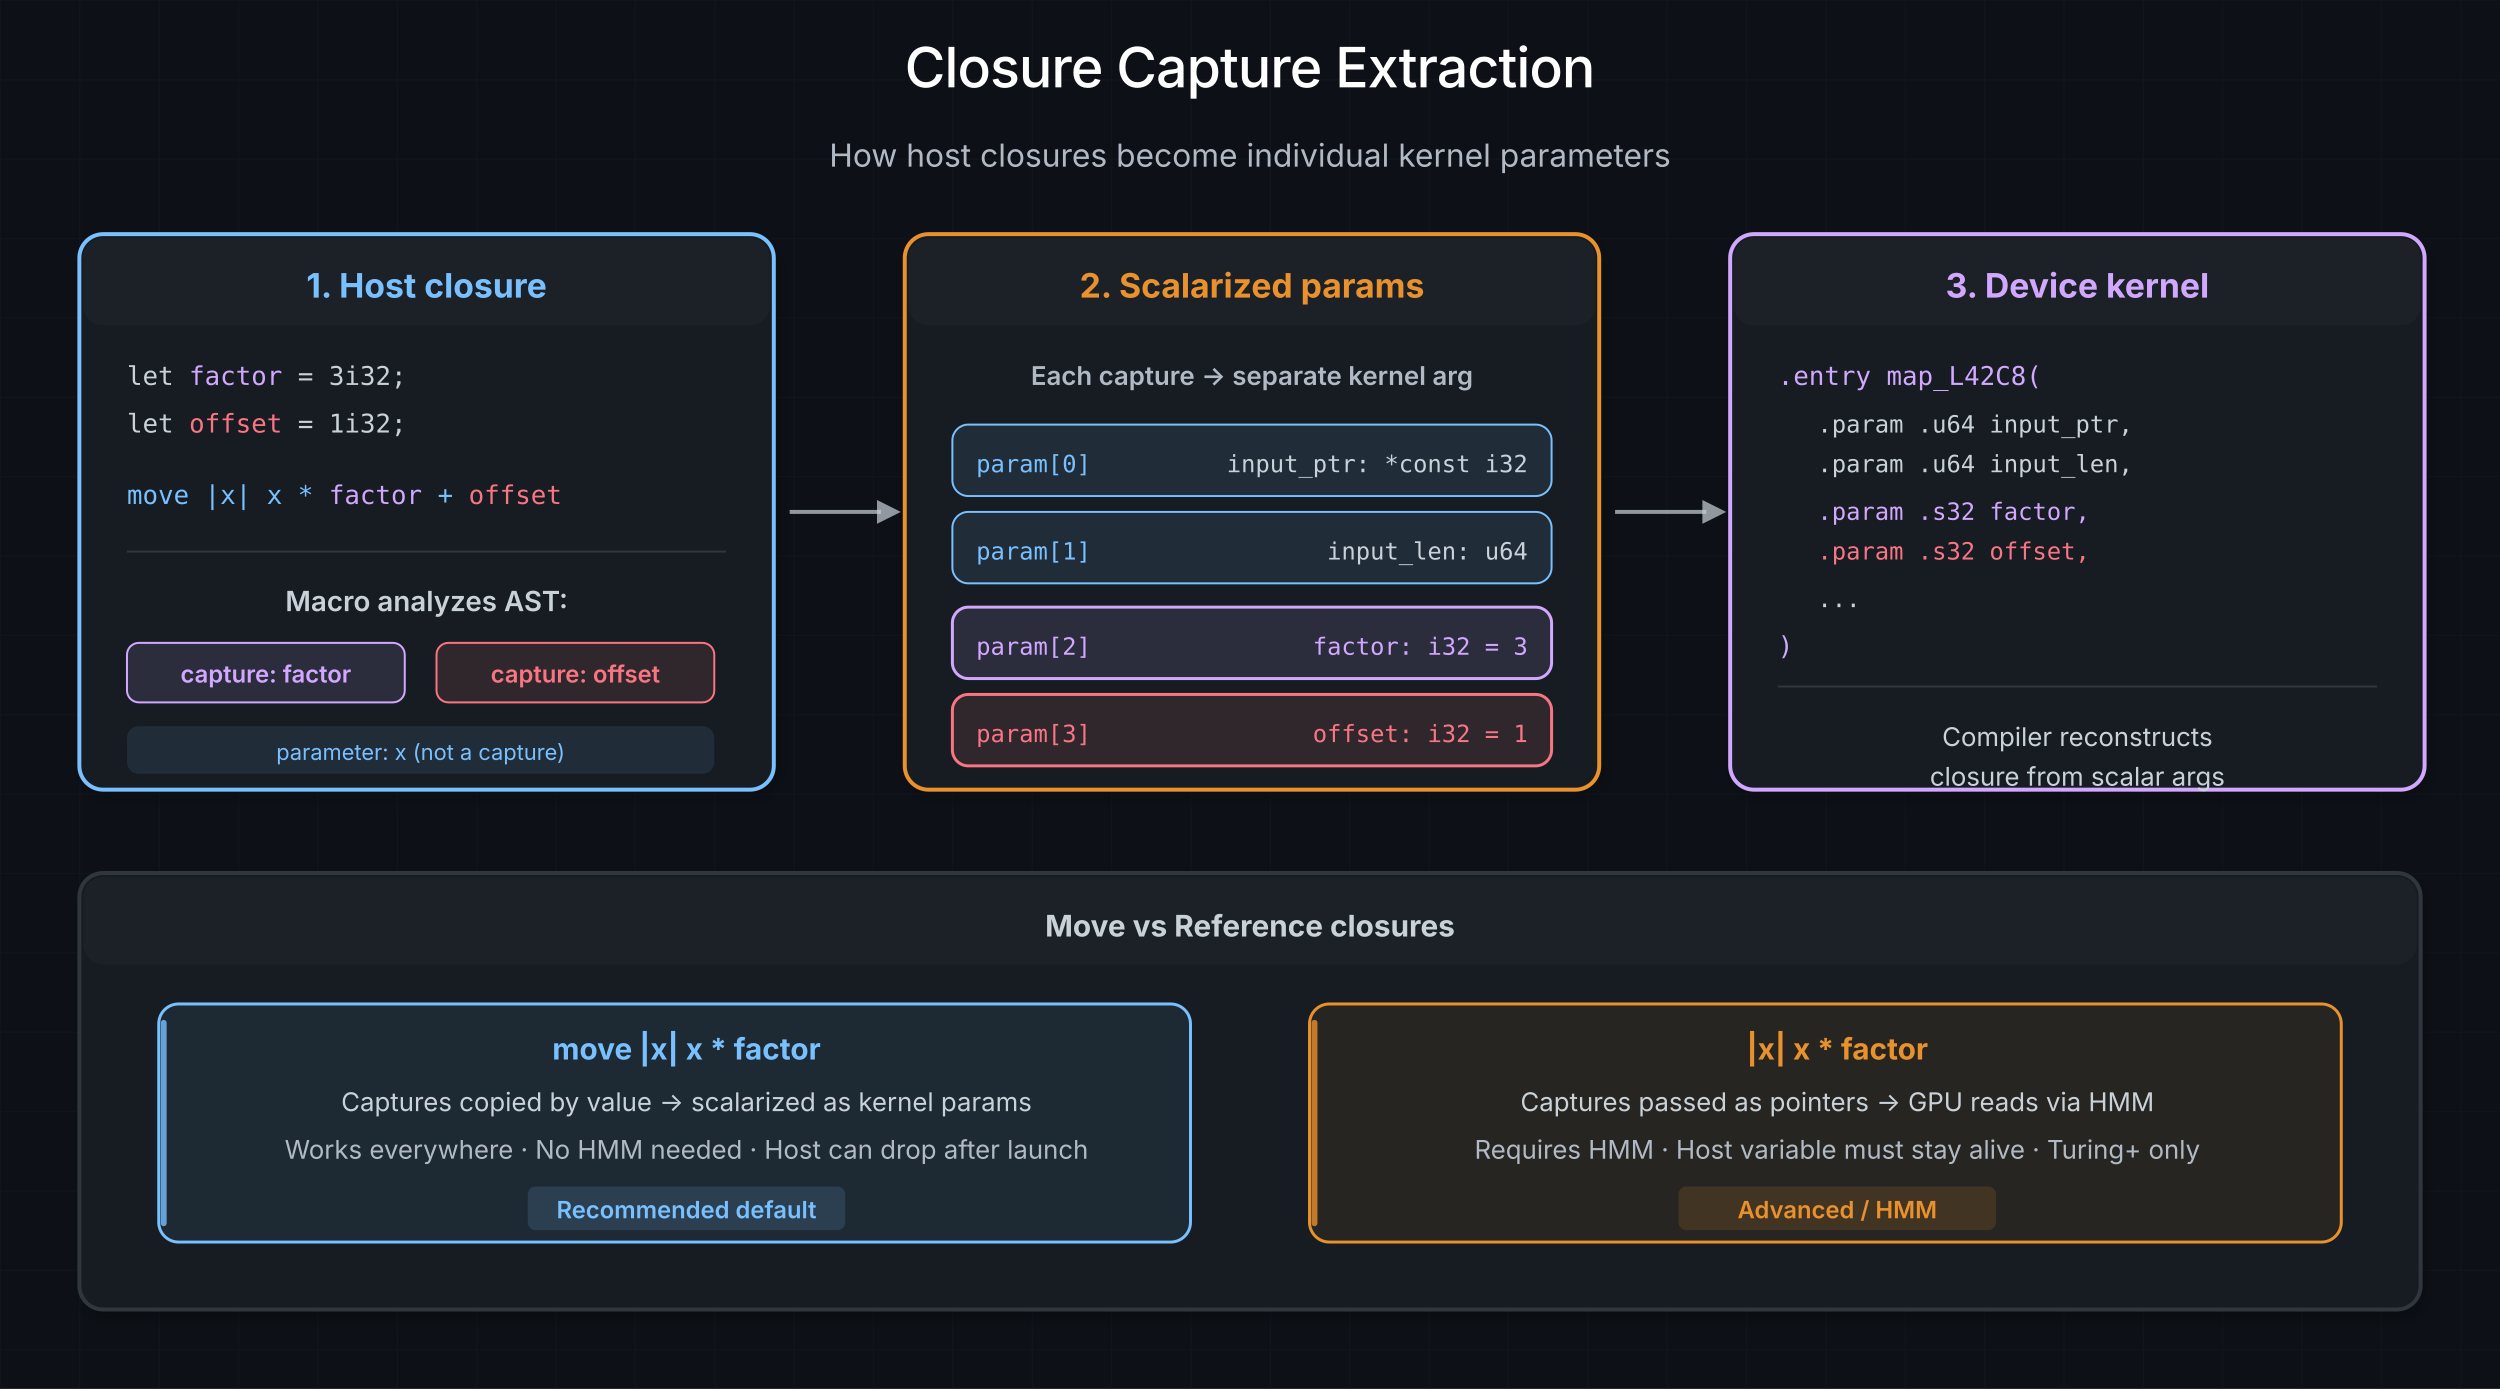
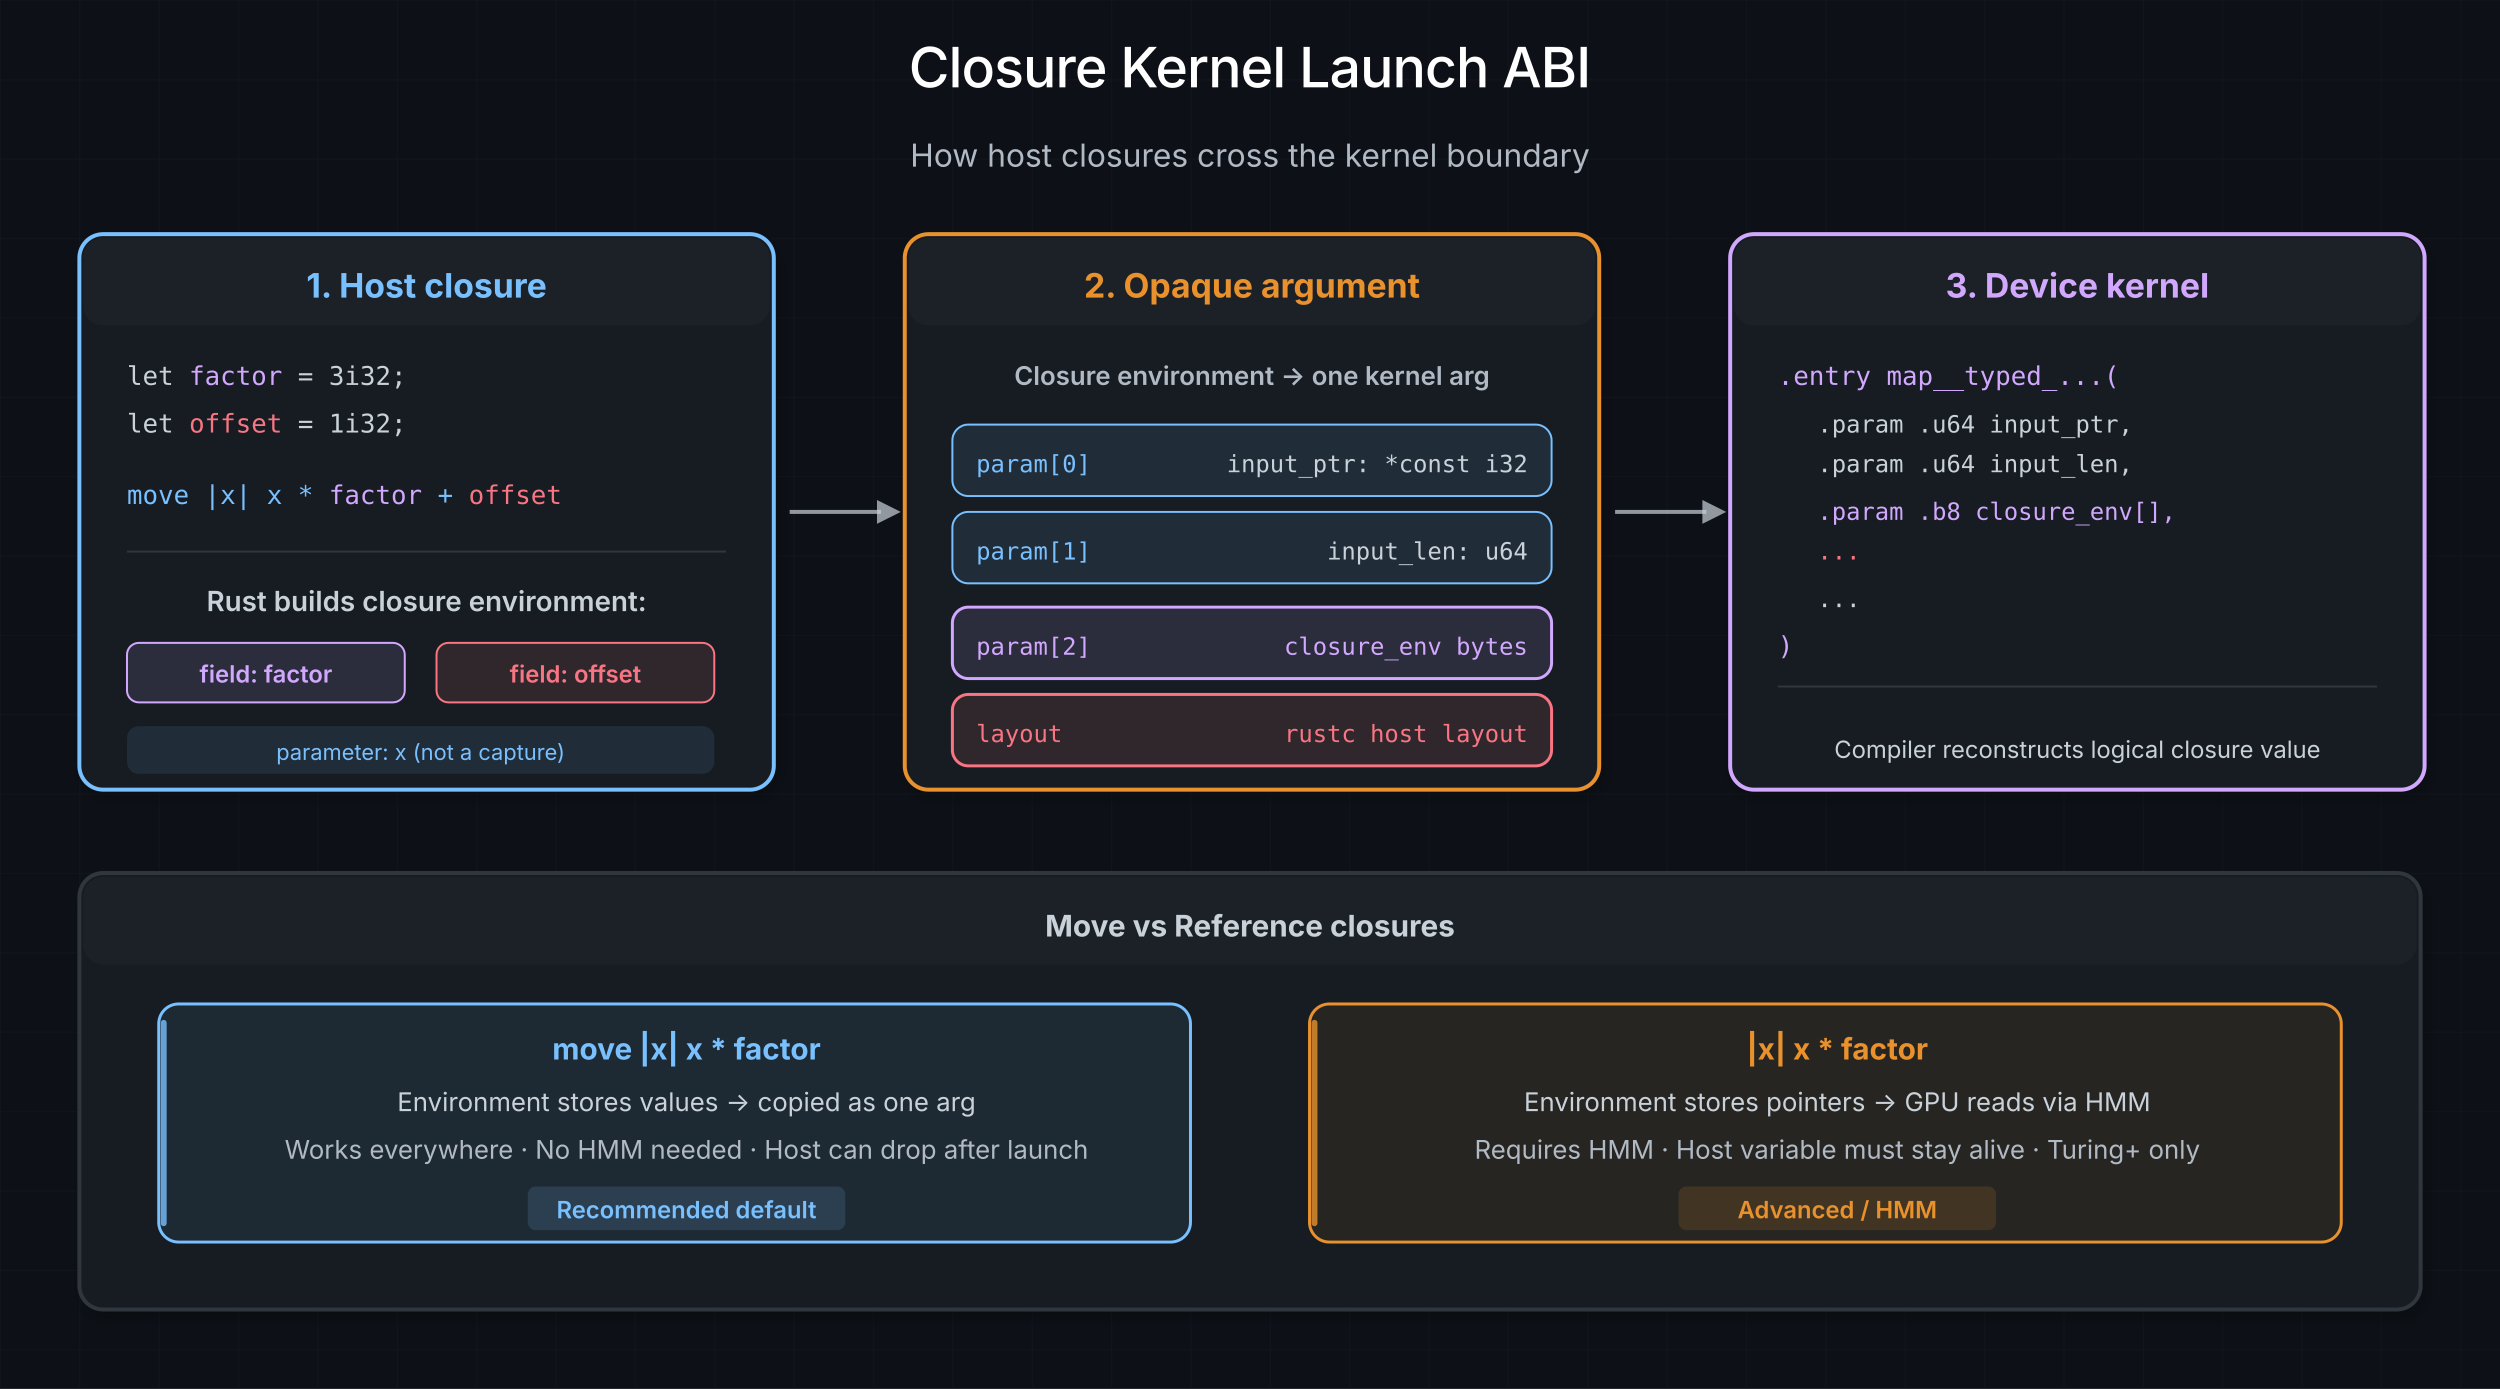
<svg xmlns="http://www.w3.org/2000/svg" viewBox="0 0 1260 700" font-family="'NVIDIA', 'Inter', 'SF Pro Display', Arial, sans-serif">
  <defs>
    <style type="text/css">
      @font-face { font-family: 'NVIDIA'; font-style: normal; font-weight: 400; src: url('https://images.nvidia.com/etc/designs/nvidiaGDC/clientlibs_base/fonts/nvidia-sans/GLOBAL/NVIDIASans_W_Rg.woff2') format('woff2'); }
      @font-face { font-family: 'NVIDIA'; font-style: normal; font-weight: 700; src: url('https://images.nvidia.com/etc/designs/nvidiaGDC/clientlibs_base/fonts/nvidia-sans/GLOBAL/NVIDIASans_W_Bd.woff2') format('woff2'); }
      @font-face { font-family: 'RobotoMono'; font-style: normal; font-weight: 400; src: url('https://images.nvidia.com/etc/designs/nvidiaGDC/clientlibs_base/fonts/Roboto_Mono/static/RobotoMono-Regular.ttf') format('truetype'); }
    </style>
    <filter id="glow">
      <feGaussianBlur stdDeviation="3" result="coloredBlur" />
      <feMerge>
        <feMergeNode in="coloredBlur" />
        <feMergeNode in="SourceGraphic" />
      </feMerge>
    </filter>
    <filter id="shadow">
      <feDropShadow dx="2" dy="4" stdDeviation="4" flood-opacity="0.3" />
    </filter>
    <pattern id="grid" width="40" height="40" patternUnits="userSpaceOnUse">
      <path d="M 40 0 L 0 0 0 40" fill="none" stroke="#1c2128" stroke-width="0.5" />
    </pattern>
    <linearGradient id="titleAccent" x1="0%" y1="0%" x2="100%" y2="0%">
      <stop offset="0%" stop-color="#79c0ff" />
      <stop offset="50%" stop-color="#e8912d" />
      <stop offset="100%" stop-color="#d2a8ff" />
    </linearGradient>
  </defs>
  <rect width="1260" height="700" fill="#0d1117" />
  <rect width="1260" height="700" fill="url(#grid)" opacity="0.5" />
-   <text x="630" y="44" text-anchor="middle" font-size="28" font-weight="500" fill="#ffffff" letter-spacing="-0.5">Closure Capture Extraction</text>
+   <text x="630" y="44" text-anchor="middle" font-size="28" font-weight="500" fill="#ffffff" letter-spacing="-0.5">Closure Kernel Launch ABI</text>
  <line x1="360" y1="58" x2="900" y2="58" stroke="url(#titleAccent)" stroke-width="2" opacity="0.8" />
-   <text x="630" y="84" text-anchor="middle" font-size="16" fill="#b1bac4">How host closures become individual kernel parameters</text>
+   <text x="630" y="84" text-anchor="middle" font-size="16" fill="#b1bac4">How host closures cross the kernel boundary</text>
  <g transform="translate(40, 118)">
    <rect width="350" height="280" rx="12" fill="#161b22" filter="url(#shadow)" />
    <rect width="350" height="280" rx="12" fill="none" stroke="#79c0ff" stroke-width="2" />
    <rect x="2" y="2" width="346" height="44" rx="10" fill="#1c2128" />
    <text x="175" y="32" text-anchor="middle" font-size="17" font-weight="700" fill="#79c0ff">1. Host closure</text>
    <text x="24" y="76" font-family="'RobotoMono', monospace" font-size="13" fill="#c9d1d9">let <tspan fill="#d2a8ff">factor</tspan> = 3i32;</text>
    <text x="24" y="100" font-family="'RobotoMono', monospace" font-size="13" fill="#c9d1d9">let <tspan fill="#f97583">offset</tspan> = 1i32;</text>
    <text x="24" y="136" font-family="'RobotoMono', monospace" font-size="13" fill="#79c0ff">move |x| x * <tspan fill="#d2a8ff">factor</tspan> + <tspan fill="#f97583">offset</tspan>
    </text>
    <line x1="24" y1="160" x2="326" y2="160" stroke="#30363d" stroke-width="1" />
-     <text x="175" y="190" text-anchor="middle" font-size="14" font-weight="600" fill="#c9d1d9">Macro analyzes AST:</text>
+     <text x="175" y="190" text-anchor="middle" font-size="14" font-weight="600" fill="#c9d1d9">Rust builds closure environment:</text>
    <rect x="24" y="206" width="140" height="30" rx="6" fill="rgba(210, 168, 255, 0.12)" stroke="#d2a8ff" stroke-width="1" />
-     <text x="94" y="226" text-anchor="middle" font-size="12" font-weight="600" fill="#d2a8ff">capture: factor</text>
+     <text x="94" y="226" text-anchor="middle" font-size="12" font-weight="600" fill="#d2a8ff">field: factor</text>
    <rect x="180" y="206" width="140" height="30" rx="6" fill="rgba(249, 117, 131, 0.12)" stroke="#f97583" stroke-width="1" />
-     <text x="250" y="226" text-anchor="middle" font-size="12" font-weight="600" fill="#f97583">capture: offset</text>
+     <text x="250" y="226" text-anchor="middle" font-size="12" font-weight="600" fill="#f97583">field: offset</text>
    <rect x="24" y="248" width="296" height="24" rx="6" fill="rgba(121, 192, 255, 0.1)" />
    <text x="172" y="265" text-anchor="middle" font-size="11" fill="#79c0ff">parameter: x (not a capture)</text>
  </g>
  <line x1="398" y1="258" x2="444" y2="258" stroke="#c9d1d9" stroke-width="2" opacity="0.7" />
  <polygon points="442,252 454,258 442,264" fill="#c9d1d9" opacity="0.7" />
  <g transform="translate(456, 118)">
    <rect width="350" height="280" rx="12" fill="#161b22" filter="url(#shadow)" />
    <rect width="350" height="280" rx="12" fill="none" stroke="#e8912d" stroke-width="2" />
    <rect x="2" y="2" width="346" height="44" rx="10" fill="#1c2128" />
-     <text x="175" y="32" text-anchor="middle" font-size="17" font-weight="700" fill="#e8912d">2. Scalarized params</text>
-     <text x="175" y="76" text-anchor="middle" font-size="13" font-weight="600" fill="#b1bac4">Each capture → separate kernel arg</text>
+     <text x="175" y="32" text-anchor="middle" font-size="17" font-weight="700" fill="#e8912d">2. Opaque argument</text>
+     <text x="175" y="76" text-anchor="middle" font-size="13" font-weight="600" fill="#b1bac4">Closure environment → one kernel arg</text>
    <rect x="24" y="96" width="302" height="36" rx="8" fill="rgba(121, 192, 255, 0.1)" stroke="#79c0ff" stroke-width="1" />
    <text x="36" y="120" font-family="'RobotoMono', monospace" font-size="12" fill="#79c0ff">param[0]</text>
    <text x="314" y="120" text-anchor="end" font-family="'RobotoMono', monospace" font-size="12" fill="#c9d1d9">input_ptr: *const i32</text>
    <rect x="24" y="140" width="302" height="36" rx="8" fill="rgba(121, 192, 255, 0.1)" stroke="#79c0ff" stroke-width="1" />
    <text x="36" y="164" font-family="'RobotoMono', monospace" font-size="12" fill="#79c0ff">param[1]</text>
    <text x="314" y="164" text-anchor="end" font-family="'RobotoMono', monospace" font-size="12" fill="#c9d1d9">input_len: u64</text>
    <rect x="24" y="188" width="302" height="36" rx="8" fill="rgba(210, 168, 255, 0.12)" stroke="#d2a8ff" stroke-width="1.5" />
    <text x="36" y="212" font-family="'RobotoMono', monospace" font-size="12" fill="#d2a8ff">param[2]</text>
-     <text x="314" y="212" text-anchor="end" font-family="'RobotoMono', monospace" font-size="12" fill="#d2a8ff">factor: i32 = 3</text>
+     <text x="314" y="212" text-anchor="end" font-family="'RobotoMono', monospace" font-size="12" fill="#d2a8ff">closure_env bytes</text>
    <rect x="24" y="232" width="302" height="36" rx="8" fill="rgba(249, 117, 131, 0.12)" stroke="#f97583" stroke-width="1.5" />
-     <text x="36" y="256" font-family="'RobotoMono', monospace" font-size="12" fill="#f97583">param[3]</text>
-     <text x="314" y="256" text-anchor="end" font-family="'RobotoMono', monospace" font-size="12" fill="#f97583">offset: i32 = 1</text>
+     <text x="36" y="256" font-family="'RobotoMono', monospace" font-size="12" fill="#f97583">layout</text>
+     <text x="314" y="256" text-anchor="end" font-family="'RobotoMono', monospace" font-size="12" fill="#f97583">rustc host layout</text>
  </g>
  <line x1="814" y1="258" x2="860" y2="258" stroke="#c9d1d9" stroke-width="2" opacity="0.7" />
  <polygon points="858,252 870,258 858,264" fill="#c9d1d9" opacity="0.7" />
  <g transform="translate(872, 118)">
    <rect width="350" height="280" rx="12" fill="#161b22" filter="url(#shadow)" />
    <rect width="350" height="280" rx="12" fill="none" stroke="#d2a8ff" stroke-width="2" />
    <rect x="2" y="2" width="346" height="44" rx="10" fill="#1c2128" />
    <text x="175" y="32" text-anchor="middle" font-size="17" font-weight="700" fill="#d2a8ff">3. Device kernel</text>
-     <text x="24" y="76" font-family="'RobotoMono', monospace" font-size="13" fill="#d2a8ff">.entry map_L42C8(</text>
+     <text x="24" y="76" font-family="'RobotoMono', monospace" font-size="13" fill="#d2a8ff">.entry map__typed_...(</text>
    <text x="44" y="100" font-family="'RobotoMono', monospace" font-size="12" fill="#c9d1d9">.param .u64 input_ptr,</text>
    <text x="44" y="120" font-family="'RobotoMono', monospace" font-size="12" fill="#c9d1d9">.param .u64 input_len,</text>
-     <text x="44" y="144" font-family="'RobotoMono', monospace" font-size="12" fill="#d2a8ff">.param .s32 factor,</text>
-     <text x="44" y="164" font-family="'RobotoMono', monospace" font-size="12" fill="#f97583">.param .s32 offset,</text>
+     <text x="44" y="144" font-family="'RobotoMono', monospace" font-size="12" fill="#d2a8ff">.param .b8 closure_env[],</text>
+     <text x="44" y="164" font-family="'RobotoMono', monospace" font-size="12" fill="#f97583">...</text>
    <text x="44" y="188" font-family="'RobotoMono', monospace" font-size="12" fill="#c9d1d9">...</text>
    <text x="24" y="212" font-family="'RobotoMono', monospace" font-size="13" fill="#d2a8ff">)</text>
    <line x1="24" y1="228" x2="326" y2="228" stroke="#30363d" stroke-width="1" />
-     <text x="175" y="258" text-anchor="middle" font-size="13" fill="#c9d1d9">Compiler reconstructs</text>
-     <text x="175" y="278" text-anchor="middle" font-size="13" fill="#c9d1d9">closure from scalar args</text>
+     <text x="175" y="264" text-anchor="middle" font-size="12" fill="#c9d1d9" style="white-space: nowrap">Compiler reconstructs logical closure value</text>
  </g>
  <g transform="translate(40, 440)">
    <rect width="1180" height="220" rx="12" fill="#161b22" filter="url(#shadow)" />
    <rect width="1180" height="220" rx="12" fill="none" stroke="#30363d" stroke-width="2" />
    <rect x="2" y="2" width="1176" height="44" rx="10" fill="#1c2128" />
    <text x="590" y="32" text-anchor="middle" font-size="15" font-weight="700" fill="#c9d1d9">Move vs Reference closures</text>
    <g transform="translate(40, 66)">
      <rect width="520" height="120" rx="10" fill="rgba(121, 192, 255, 0.08)" stroke="#79c0ff" stroke-width="1.5" />
      <rect x="1" y="8" width="3" height="104" rx="1.5" fill="#79c0ff" opacity="0.8" />
      <text x="266" y="28" text-anchor="middle" font-size="15" font-weight="700" fill="#79c0ff">move |x| x * factor</text>
-       <text x="266" y="54" text-anchor="middle" font-size="13" fill="#c9d1d9">Captures copied by value → scalarized as kernel params</text>
+       <text x="266" y="54" text-anchor="middle" font-size="13" fill="#c9d1d9">Environment stores values → copied as one arg</text>
      <text x="266" y="78" text-anchor="middle" font-size="13" fill="#b1bac4">Works everywhere · No HMM needed · Host can drop after launch</text>
      <rect x="186" y="92" width="160" height="22" rx="4" fill="rgba(121, 192, 255, 0.15)" />
      <text x="266" y="108" text-anchor="middle" font-size="12" font-weight="600" fill="#79c0ff">Recommended default</text>
    </g>
    <g transform="translate(620, 66)">
      <rect width="520" height="120" rx="10" fill="rgba(232, 145, 45, 0.08)" stroke="#e8912d" stroke-width="1.5" />
      <rect x="1" y="8" width="3" height="104" rx="1.5" fill="#e8912d" opacity="0.8" />
      <text x="266" y="28" text-anchor="middle" font-size="15" font-weight="700" fill="#e8912d">|x| x * factor</text>
-       <text x="266" y="54" text-anchor="middle" font-size="13" fill="#c9d1d9">Captures passed as pointers → GPU reads via HMM</text>
+       <text x="266" y="54" text-anchor="middle" font-size="13" fill="#c9d1d9">Environment stores pointers → GPU reads via HMM</text>
      <text x="266" y="78" text-anchor="middle" font-size="13" fill="#b1bac4">Requires HMM · Host variable must stay alive · Turing+ only</text>
      <rect x="186" y="92" width="160" height="22" rx="4" fill="rgba(232, 145, 45, 0.15)" />
      <text x="266" y="108" text-anchor="middle" font-size="12" font-weight="600" fill="#e8912d">Advanced / HMM</text>
    </g>
  </g>
</svg>
